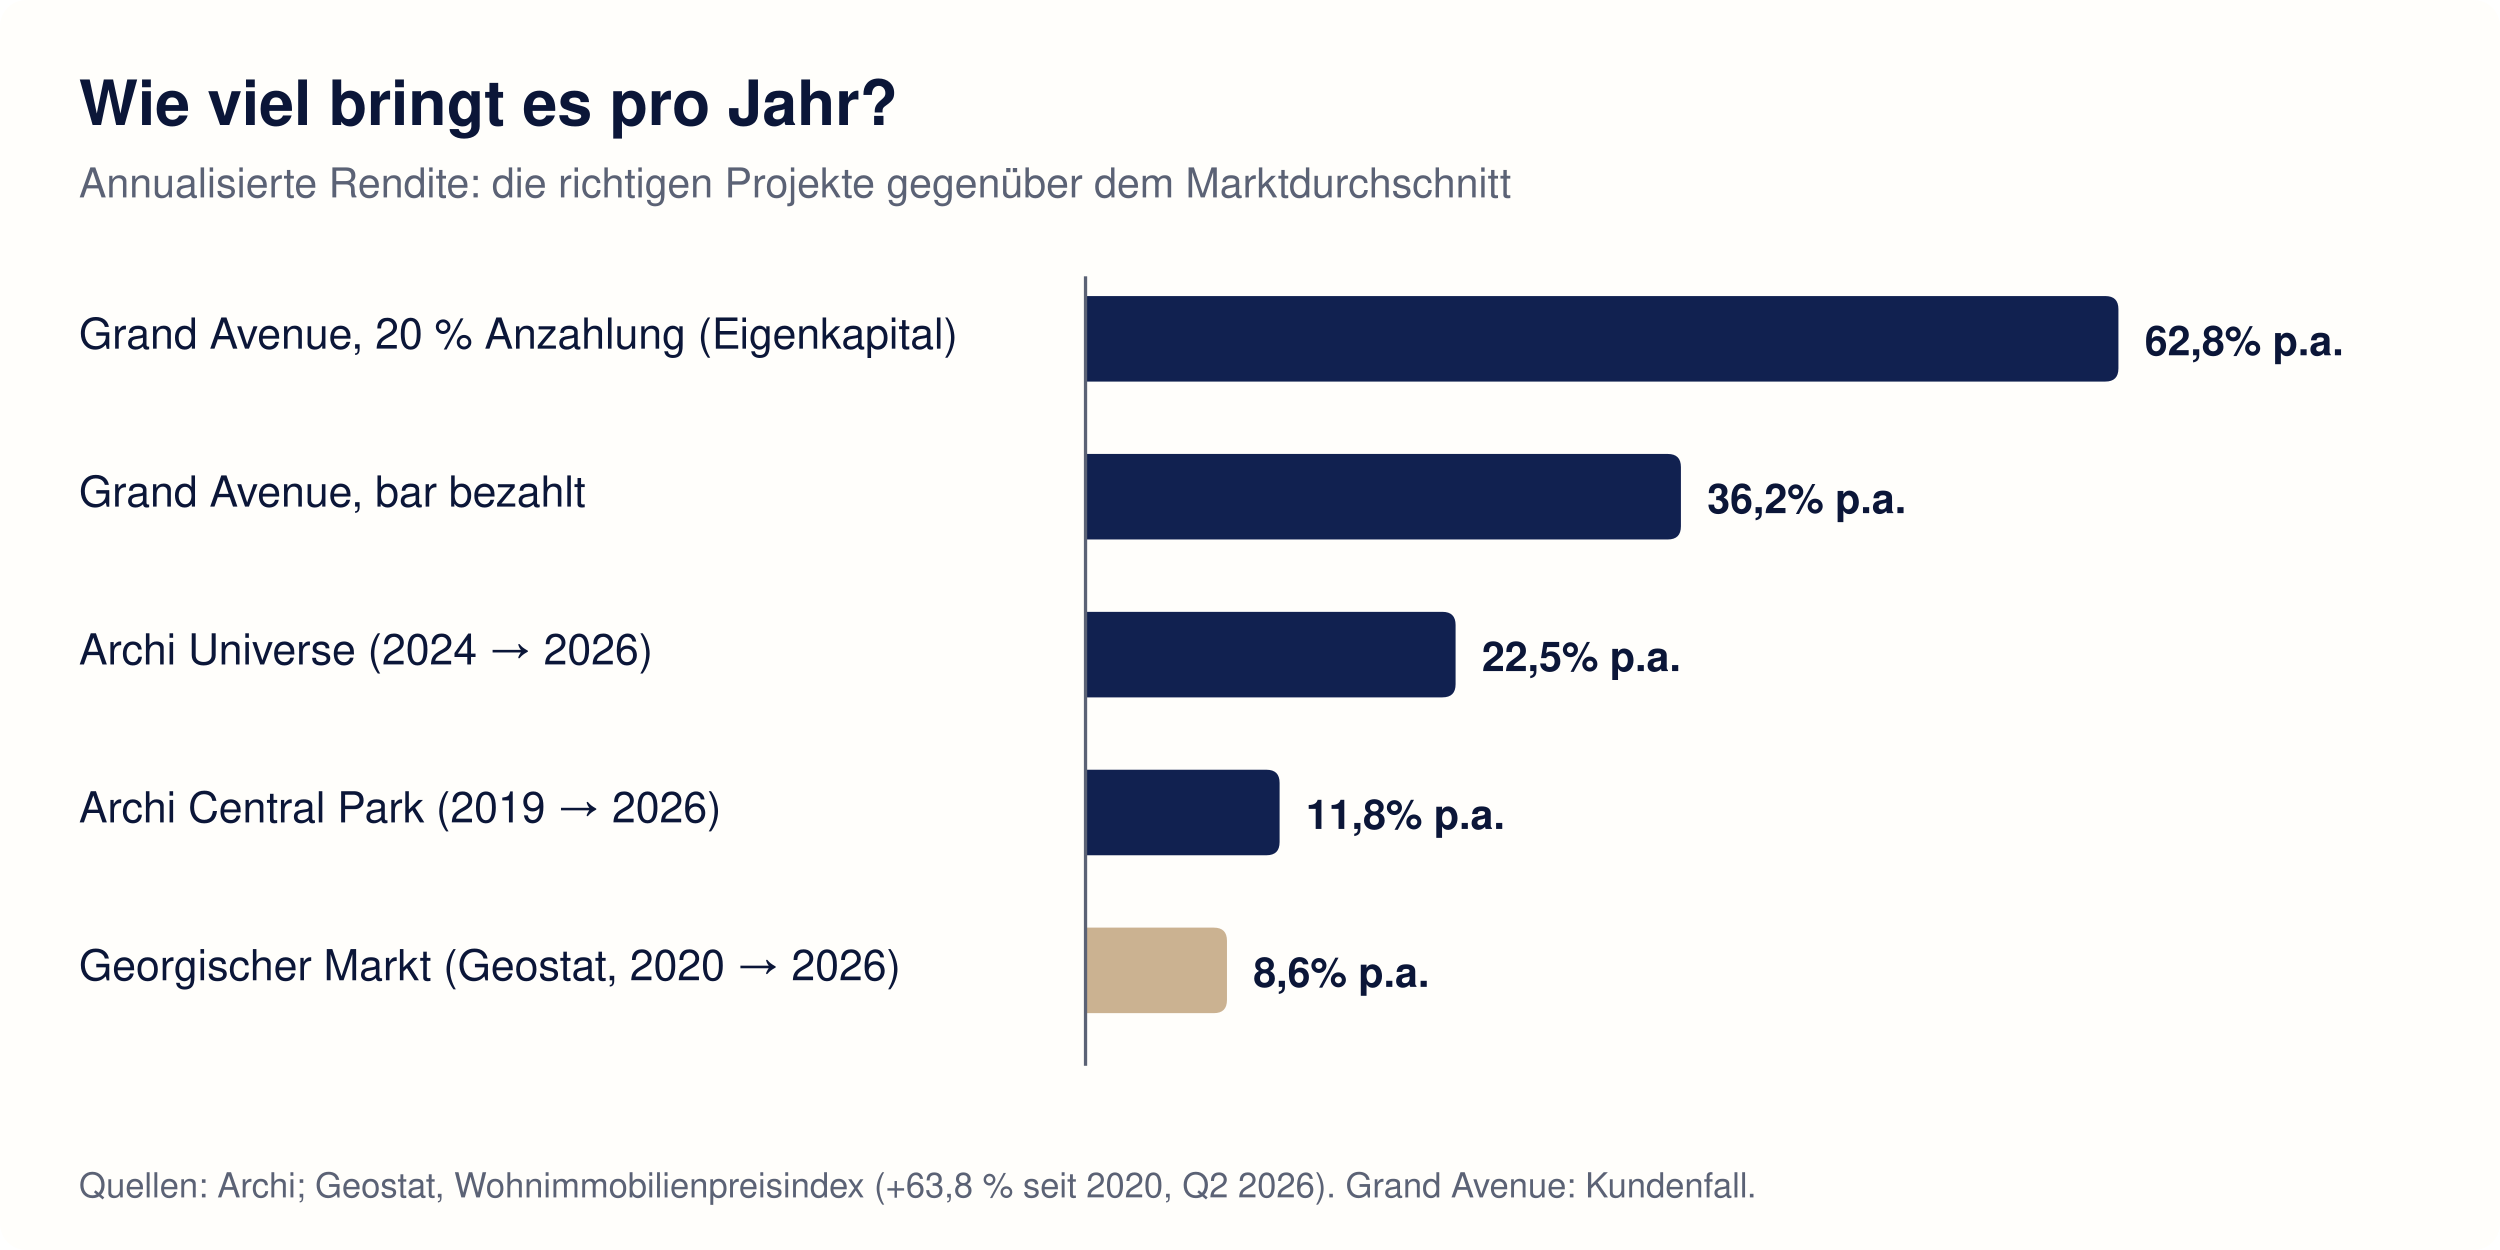
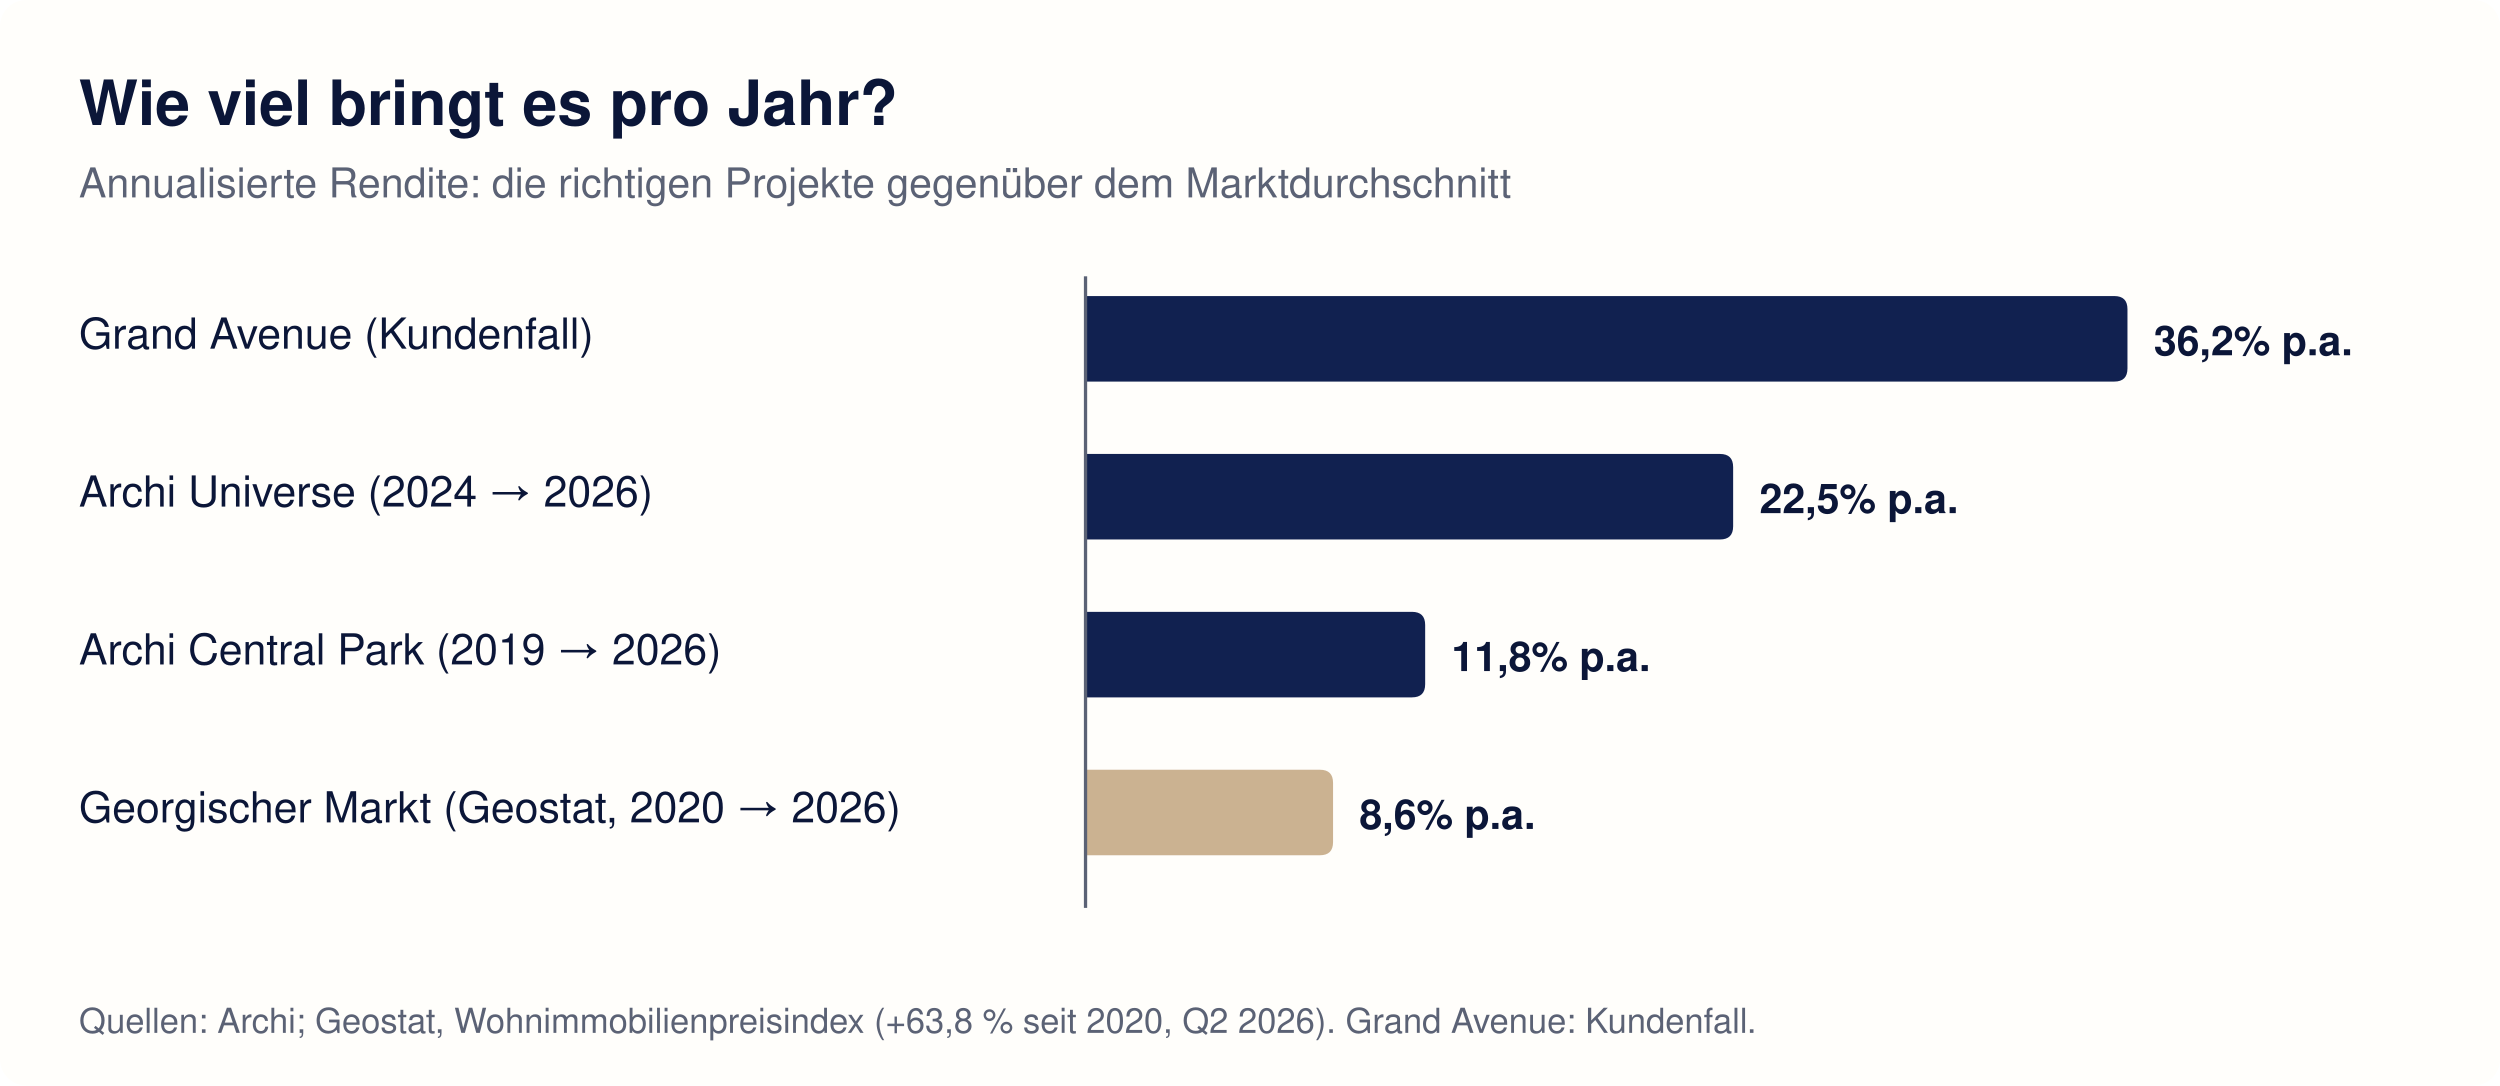
- <svg xmlns="http://www.w3.org/2000/svg" viewBox="0 0 760 380" width="760" height="380" role="img" aria-label="Wie viel bringt es pro Jahr?" font-family="Helvetica, Arial, sans-serif">
-   <rect width="760" height="380" fill="#fffefb" rx="8" />
+ <svg xmlns="http://www.w3.org/2000/svg" viewBox="0 0 760 330" width="760" height="330" role="img" aria-label="Wie viel bringt es pro Jahr?" font-family="Helvetica, Arial, sans-serif">
+   <rect width="760" height="330" fill="#fffefb" rx="8" />
  <text x="24" y="38" font-size="19" fill="#0b1638" text-anchor="start" font-weight="bold">Wie viel bringt es pro Jahr?</text>
  <text x="24" y="60" font-size="12.5" fill="#5b6275" text-anchor="start" font-weight="normal">Annualisierte Rendite: die richtigen Projekte gegenüber dem Marktdurchschnitt</text>
-   <text x="24" y="106" font-size="13" fill="#0b1638" text-anchor="start" font-weight="normal">Grand Avenue, 20 % Anzahlung (Eigenkapital)</text>
-   <path d="M330,90 H640.0 Q644.0,90 644.0,94 V112 Q644.0,116 640.0,116 H330 Z" fill="#112150" />
-   <text x="652.0" y="108" font-size="12.5" fill="#0b1638" text-anchor="start" font-weight="bold">62,8% p.a.</text>
-   <text x="24" y="154" font-size="13" fill="#0b1638" text-anchor="start" font-weight="normal">Grand Avenue, bar bezahlt</text>
-   <path d="M330,138 H507.0 Q511.0,138 511.0,142 V160 Q511.0,164 507.0,164 H330 Z" fill="#112150" />
-   <text x="519.0" y="156" font-size="12.5" fill="#0b1638" text-anchor="start" font-weight="bold">36,2% p.a.</text>
-   <text x="24" y="202" font-size="13" fill="#0b1638" text-anchor="start" font-weight="normal">Archi Universe (2024 → 2026)</text>
-   <path d="M330,186 H438.5 Q442.5,186 442.5,190 V208 Q442.5,212 438.5,212 H330 Z" fill="#112150" />
-   <text x="450.5" y="204" font-size="12.5" fill="#0b1638" text-anchor="start" font-weight="bold">22,5% p.a.</text>
-   <text x="24" y="250" font-size="13" fill="#0b1638" text-anchor="start" font-weight="normal">Archi Central Park (2019 → 2026)</text>
-   <path d="M330,234 H385.0 Q389.0,234 389.0,238 V256 Q389.0,260 385.0,260 H330 Z" fill="#112150" />
-   <text x="397.0" y="252" font-size="12.5" fill="#0b1638" text-anchor="start" font-weight="bold">11,8% p.a.</text>
-   <text x="24" y="298" font-size="13" fill="#0b1638" text-anchor="start" font-weight="normal">Georgischer Markt (Geostat, 2020 → 2026)</text>
-   <path d="M330,282 H369.0 Q373.0,282 373.0,286 V304 Q373.0,308 369.0,308 H330 Z" fill="#cbb291" />
-   <text x="381.0" y="300" font-size="12.5" fill="#0b1638" text-anchor="start" font-weight="bold">8,6% p.a.</text>
-   <line x1="330" y1="84" x2="330" y2="324" stroke="#5b6275" />
-   <text x="24" y="364" font-size="10.5" fill="#5b6275" text-anchor="start" font-weight="normal">Quellen: Archi; Geostat, Wohnimmobilienpreisindex (+63,8 % seit 2020, Q2 2026). Grand Avenue: Kundenfall.</text>
+   <text x="24" y="106" font-size="13" fill="#0b1638" text-anchor="start" font-weight="normal">Grand Avenue (Kundenfall)</text>
+   <path d="M330,90 H642.75 Q646.75,90 646.75,94 V112 Q646.75,116 642.75,116 H330 Z" fill="#112150" />
+   <text x="654.75" y="108" font-size="12.5" fill="#0b1638" text-anchor="start" font-weight="bold">36,2% p.a.</text>
+   <text x="24" y="154" font-size="13" fill="#0b1638" text-anchor="start" font-weight="normal">Archi Universe (2024 → 2026)</text>
+   <path d="M330,138 H522.875 Q526.875,138 526.875,142 V160 Q526.875,164 522.875,164 H330 Z" fill="#112150" />
+   <text x="534.875" y="156" font-size="12.5" fill="#0b1638" text-anchor="start" font-weight="bold">22,5% p.a.</text>
+   <text x="24" y="202" font-size="13" fill="#0b1638" text-anchor="start" font-weight="normal">Archi Central Park (2019 → 2026)</text>
+   <path d="M330,186 H429.25 Q433.25,186 433.25,190 V208 Q433.25,212 429.25,212 H330 Z" fill="#112150" />
+   <text x="441.25" y="204" font-size="12.5" fill="#0b1638" text-anchor="start" font-weight="bold">11,8% p.a.</text>
+   <text x="24" y="250" font-size="13" fill="#0b1638" text-anchor="start" font-weight="normal">Georgischer Markt (Geostat, 2020 → 2026)</text>
+   <path d="M330,234 H401.25 Q405.25,234 405.25,238 V256 Q405.25,260 401.25,260 H330 Z" fill="#cbb291" />
+   <text x="413.25" y="252" font-size="12.5" fill="#0b1638" text-anchor="start" font-weight="bold">8,6% p.a.</text>
+   <line x1="330" y1="84" x2="330" y2="276" stroke="#5b6275" />
+   <text x="24" y="314" font-size="10.5" fill="#5b6275" text-anchor="start" font-weight="normal">Quellen: Archi; Geostat, Wohnimmobilienpreisindex (+63,8 % seit 2020, Q2 2026). Grand Avenue: Kundenfall.</text>
</svg>
